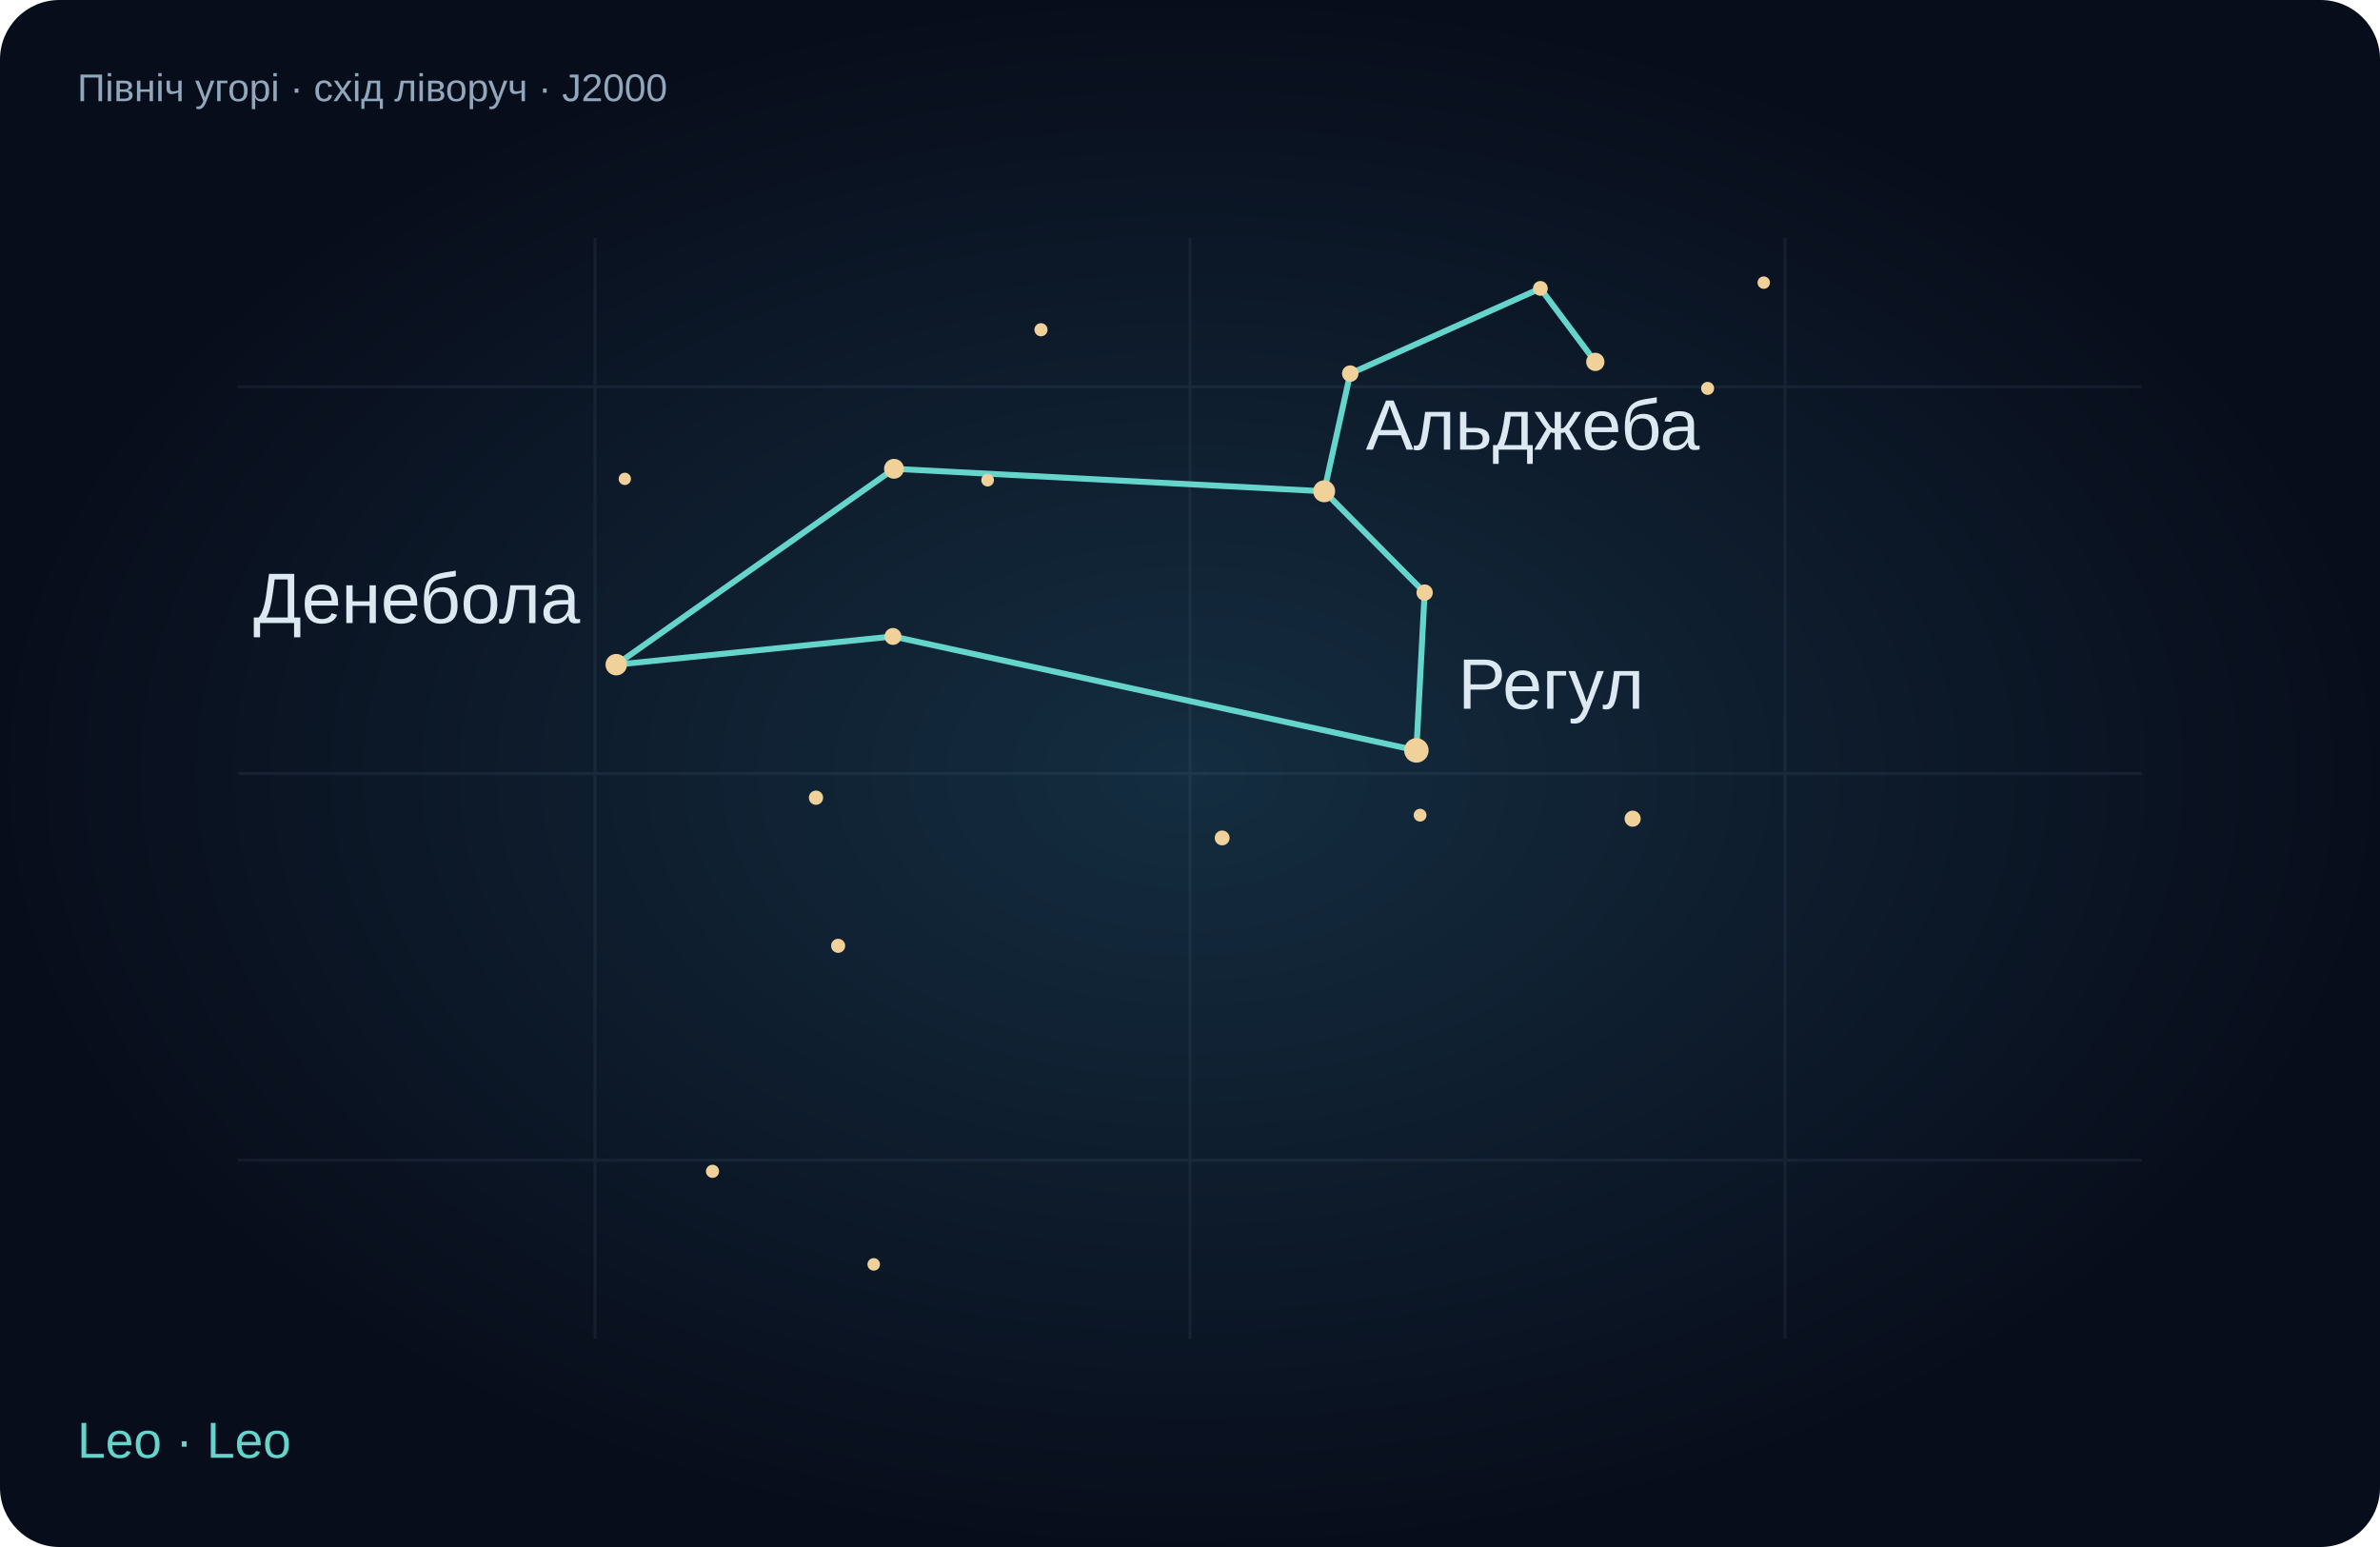
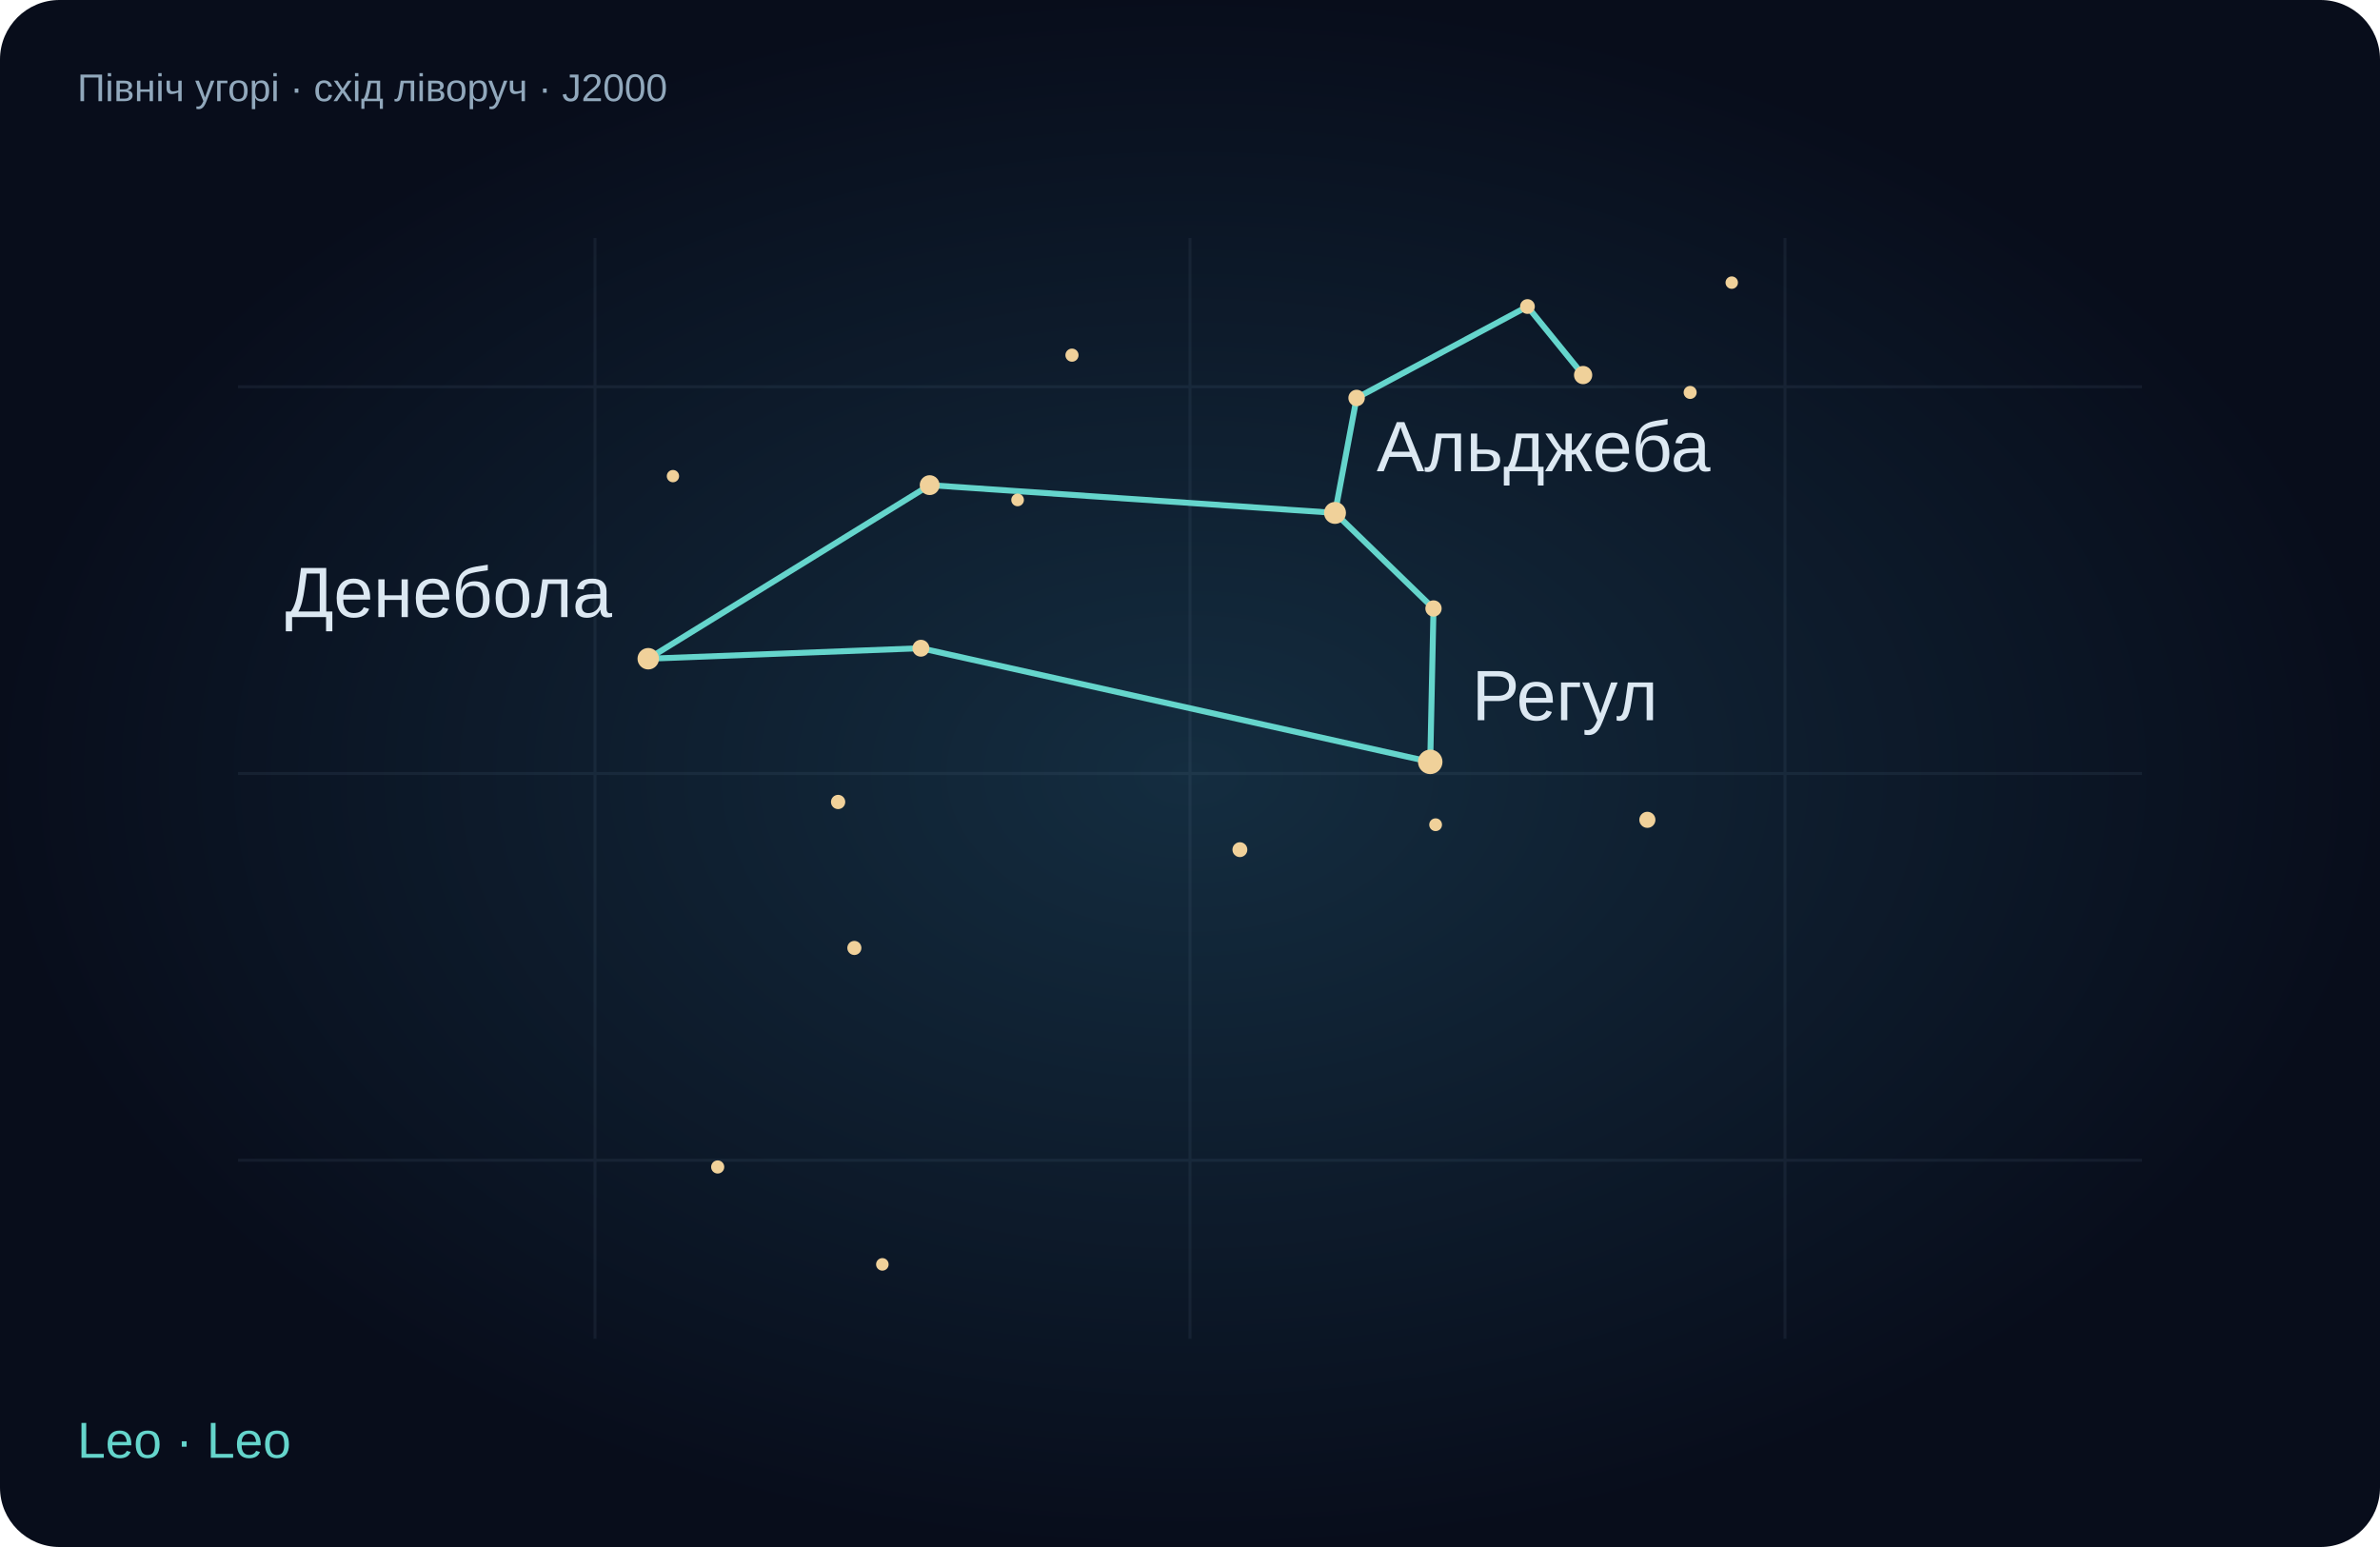
<svg xmlns="http://www.w3.org/2000/svg" width="800" height="520" viewBox="0 0 800 520" role="img" aria-label="Схема сузір’я Лев">
  <defs>
    <radialGradient id="bg">
      <stop stop-color="#142d40" />
      <stop offset="1" stop-color="#080d1b" />
    </radialGradient>
  </defs>
  <rect width="800" height="520" rx="20" fill="url(#bg)" />
  <g stroke="#67839c" stroke-opacity=".12">
    <path d="M80 130H720M80 260H720M80 390H720M200 80V450M400 80V450M600 80V450" />
  </g>
  <g fill="none" stroke="#65d5cc" stroke-width="2" stroke-linejoin="round">
-     <path d="M476.09,252.24 L478.87,199.19 L445.10,165.14 L300.50,157.58 L207.14,223.42 L300.15,213.93 L476.09,252.24" />
-     <path d="M445.10,165.14 L453.86,125.58 L517.78,96.94 L536.24,121.64" />
+     <path d="M480.75,256.09 L481.85,204.53 L448.74,172.41 L312.49,163.07 L217.90,221.42 L309.55,217.89 L480.75,256.09" />
+     <path d="M448.74,172.41 L456.00,133.77 L513.43,103.03 L532.14,126.07" />
  </g>
  <g fill="#f0d19a">
-     <circle cx="592.86" cy="95.00" r="2.09" />
-     <circle cx="573.99" cy="130.55" r="2.19" />
-     <circle cx="548.79" cy="275.19" r="2.71" />
-     <circle cx="536.24" cy="121.64" r="3.07" />
-     <circle cx="517.78" cy="96.94" r="2.48" />
-     <circle cx="478.87" cy="199.19" r="2.74" />
-     <circle cx="477.34" cy="274.01" r="2.15" />
-     <circle cx="476.09" cy="252.24" r="4.12" />
-     <circle cx="453.86" cy="125.58" r="2.77" />
-     <circle cx="445.10" cy="165.14" r="3.69" />
-     <circle cx="410.81" cy="281.66" r="2.50" />
-     <circle cx="349.91" cy="110.84" r="2.21" />
-     <circle cx="331.97" cy="161.39" r="2.13" />
-     <circle cx="300.50" cy="157.58" r="3.34" />
-     <circle cx="300.15" cy="213.93" r="2.84" />
-     <circle cx="293.69" cy="425.00" r="2.11" />
-     <circle cx="281.73" cy="317.92" r="2.37" />
-     <circle cx="274.28" cy="268.13" r="2.40" />
-     <circle cx="239.50" cy="393.72" r="2.21" />
-     <circle cx="210.02" cy="160.96" r="2.07" />
-     <circle cx="207.14" cy="223.42" r="3.61" />
+     <circle cx="582.10" cy="95.00" r="2.09" />
+     <circle cx="568.12" cy="131.91" r="2.19" />
+     <circle cx="553.74" cy="275.57" r="2.71" />
+     <circle cx="532.14" cy="126.07" r="3.07" />
+     <circle cx="513.43" cy="103.03" r="2.48" />
+     <circle cx="481.85" cy="204.53" r="2.74" />
+     <circle cx="482.56" cy="277.22" r="2.15" />
+     <circle cx="480.75" cy="256.09" r="4.12" />
+     <circle cx="456.00" cy="133.77" r="2.77" />
+     <circle cx="448.74" cy="172.41" r="3.69" />
+     <circle cx="416.77" cy="285.60" r="2.50" />
+     <circle cx="360.33" cy="119.38" r="2.21" />
+     <circle cx="342.05" cy="168.04" r="2.13" />
+     <circle cx="312.49" cy="163.07" r="3.34" />
+     <circle cx="309.55" cy="217.89" r="2.84" />
+     <circle cx="296.59" cy="425.00" r="2.11" />
+     <circle cx="287.18" cy="318.64" r="2.37" />
+     <circle cx="281.72" cy="269.57" r="2.40" />
+     <circle cx="241.24" cy="392.26" r="2.21" />
+     <circle cx="226.20" cy="160.04" r="2.07" />
+     <circle cx="217.90" cy="221.42" r="3.61" />
  </g>
  <g fill="#dce8f2" font-family="Arial,sans-serif" font-size="24">
-     <text x="490.09" y="238.24">Регул</text>
-     <text x="459.10" y="151.14">Альджеба</text>
-     <text x="85.14" y="209.42">Денебола</text>
+     <text x="494.75" y="242.09">Регул</text>
+     <text x="462.74" y="158.41">Альджеба</text>
+     <text x="95.90" y="207.42">Денебола</text>
  </g>
  <text x="26" y="34" fill="#91a8bc" font-family="Arial,sans-serif" font-size="13">Північ угорі · схід ліворуч · J2000</text>
  <text x="26" y="490" fill="#65d5cc" font-family="Arial,sans-serif" font-size="17">Leo · Leo</text>
</svg>
